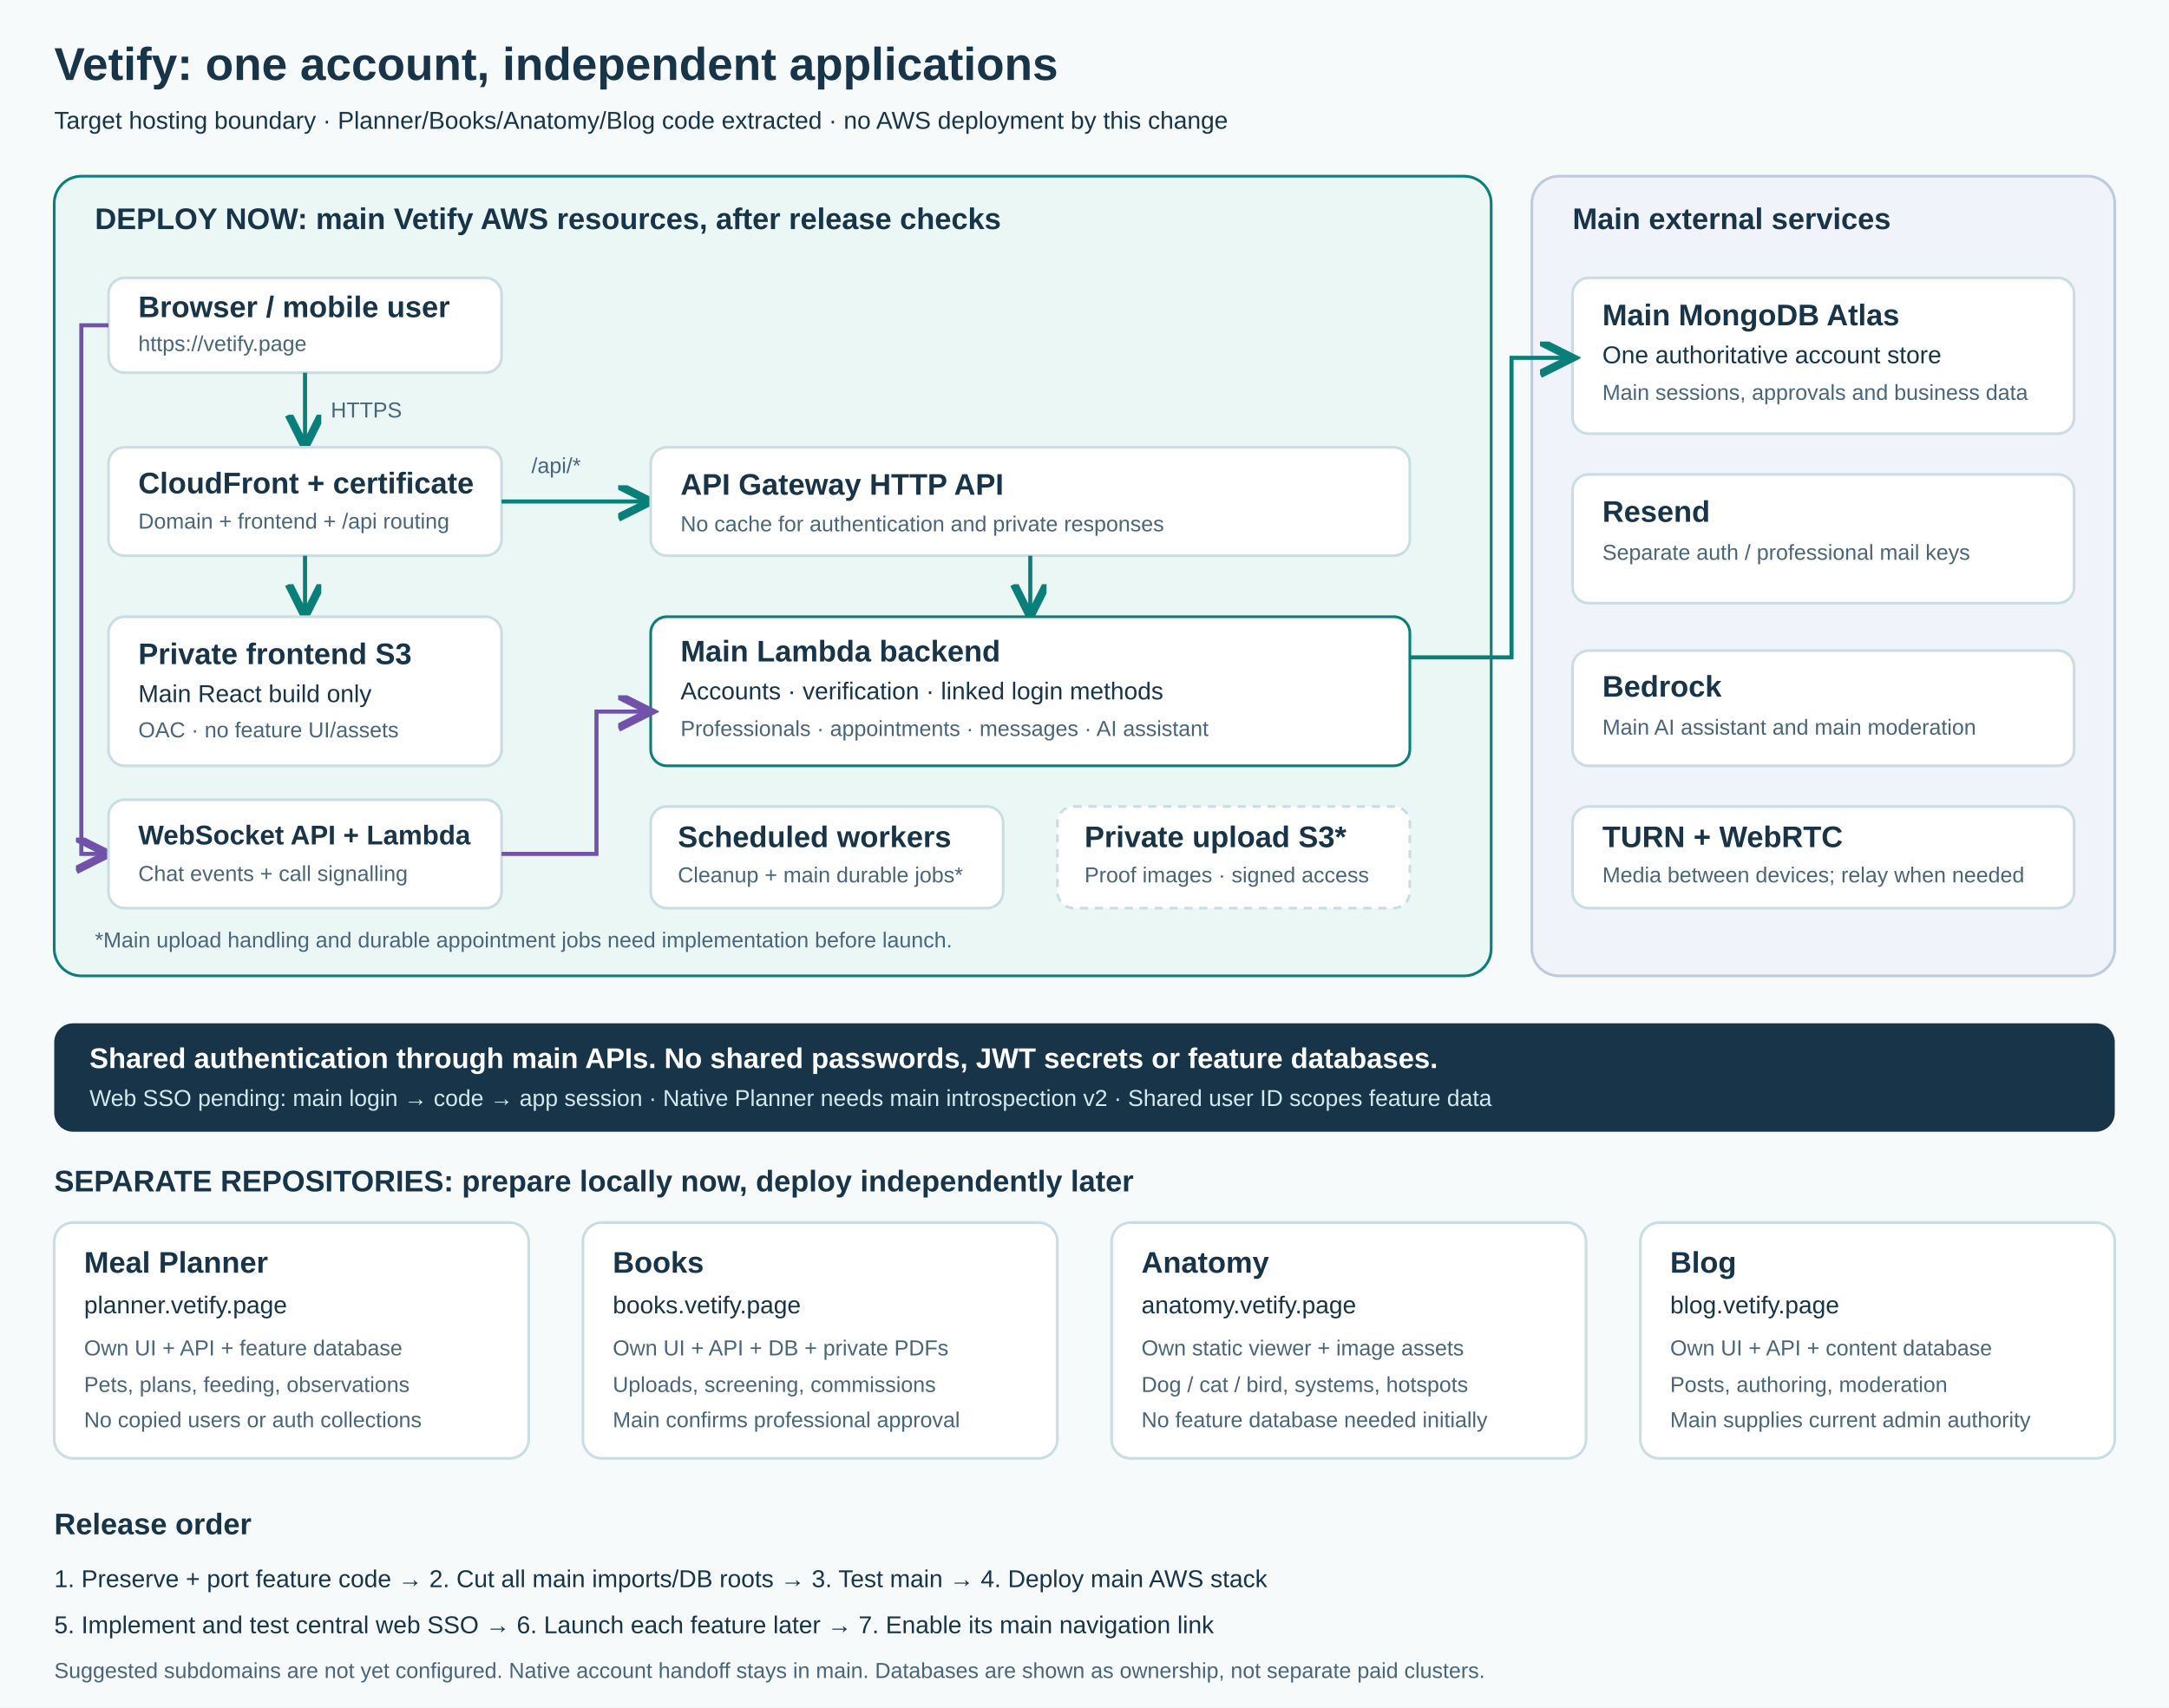
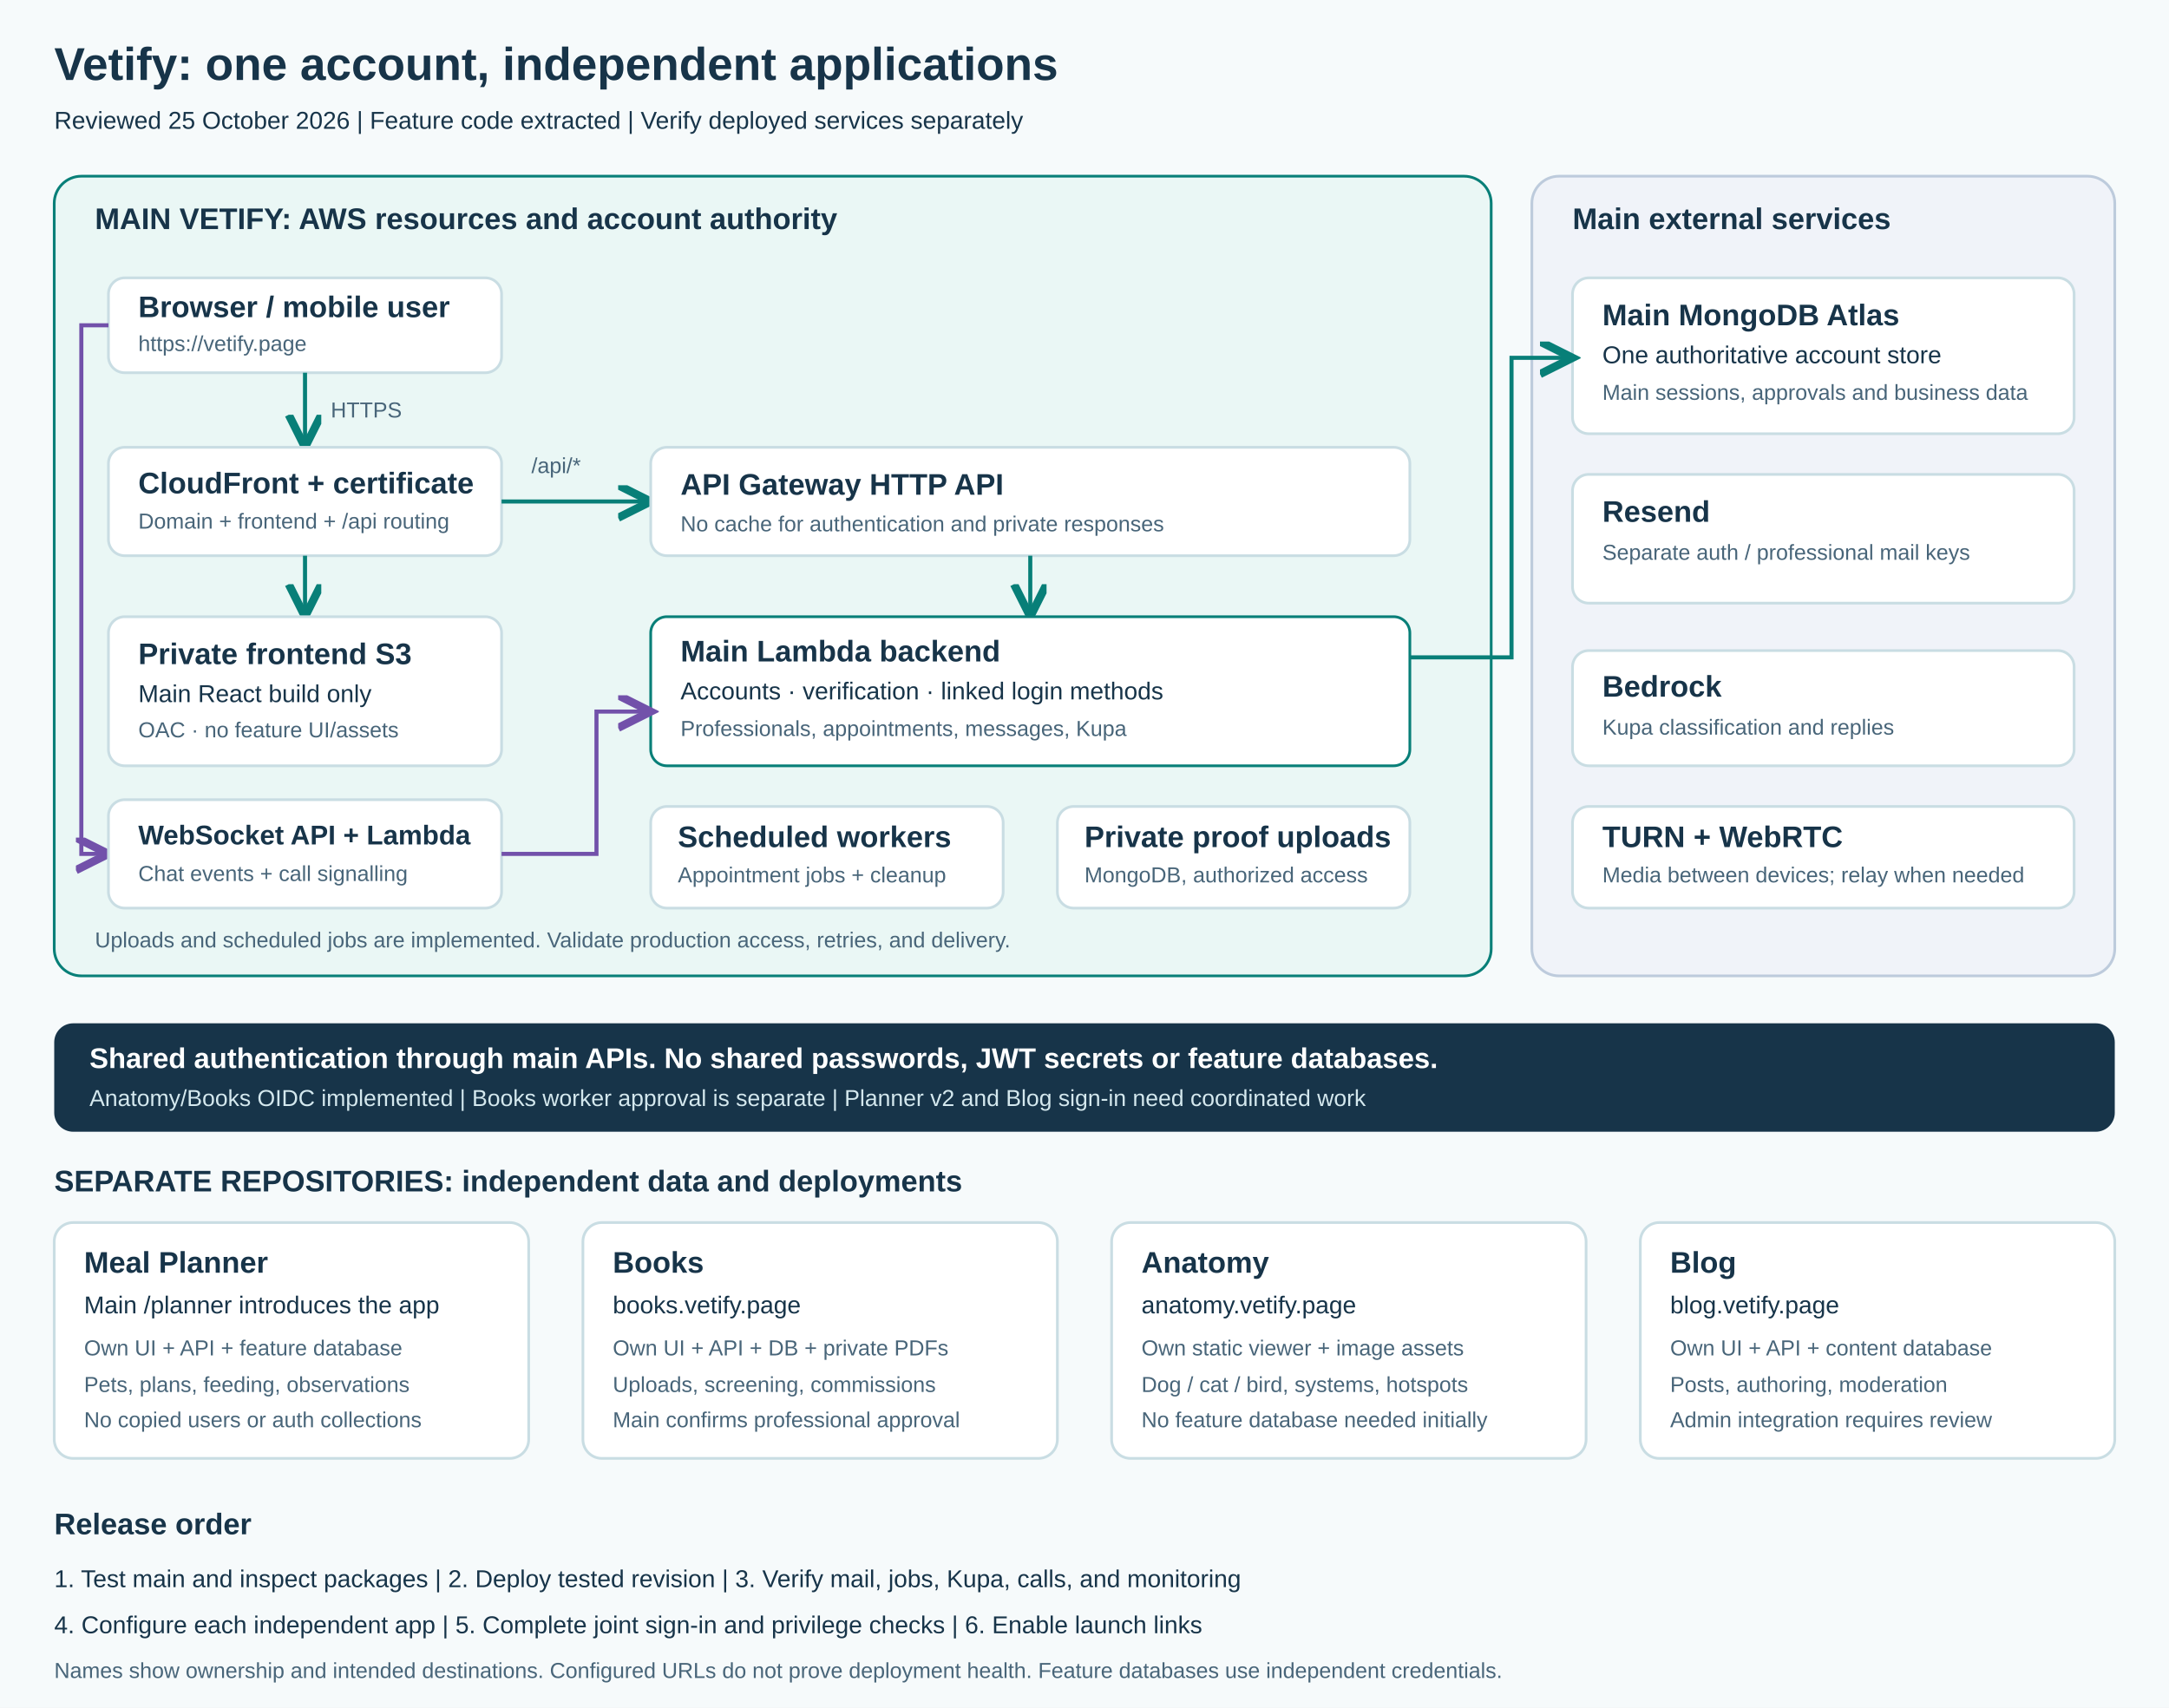
<svg xmlns="http://www.w3.org/2000/svg" width="1600" height="1260" viewBox="0 0 1600 1260" role="img" aria-labelledby="title description">
  <defs>
    <marker id="arrow" markerWidth="10" markerHeight="10" refX="8" refY="4" orient="auto">
      <path d="M0 0 L8 4 L0 8" fill="none" stroke="#087f78" stroke-width="2" />
    </marker>
    <marker id="purple" markerWidth="10" markerHeight="10" refX="8" refY="4" orient="auto">
      <path d="M0 0 L8 4 L0 8" fill="none" stroke="#7251aa" stroke-width="2" />
    </marker>
    <style>
      text { font-family: 'Segoe UI', Arial, sans-serif; fill: #173449; }
      .heading { font-size: 22px; font-weight: 700; }
      .body { font-size: 18px; }
      .small { font-size: 16px; fill: #486579; }
      .box { fill: white; stroke: #c9dde3; stroke-width: 2; }
      .flow { fill: none; stroke: #087f78; stroke-width: 3; marker-end: url(#arrow); }
      .signal { fill: none; stroke: #7251aa; stroke-width: 3; marker-end: url(#purple); }
    </style>
  </defs>
  <rect width="1600" height="1260" fill="#f6fafb" />
  <text x="40" y="59" font-size="34" font-weight="750">Vetify: one account, independent applications</text>
-   <text x="40" y="95" class="body">Target hosting boundary · Planner/Books/Anatomy/Blog code extracted · no AWS deployment by this change</text>
+   <text x="40" y="95" class="body">Reviewed 25 October 2026 | Feature code extracted | Verify deployed services separately</text>
  <rect x="40" y="130" width="1060" height="590" rx="20" fill="#eaf7f5" stroke="#087f78" stroke-width="2" />
-   <text x="70" y="169" class="heading">DEPLOY NOW: main Vetify AWS resources, after release checks</text>
+   <text x="70" y="169" class="heading">MAIN VETIFY: AWS resources and account authority</text>
  <rect x="1130" y="130" width="430" height="590" rx="20" fill="#f0f3f9" stroke="#bdcbdc" stroke-width="2" />
  <text x="1160" y="169" class="heading">Main external services</text>
  <rect x="80" y="205" width="290" height="70" rx="12" class="box" />
  <text x="102" y="234" class="heading">Browser / mobile user</text>
  <text x="102" y="259" class="small">https://vetify.page</text>
  <path d="M225 275 V330" class="flow" />
  <text x="244" y="308" class="small">HTTPS</text>
  <rect x="80" y="330" width="290" height="80" rx="12" class="box" />
  <text x="102" y="364" class="heading">CloudFront + certificate</text>
  <text x="102" y="390" class="small">Domain + frontend + /api routing</text>
  <path d="M225 410 V455" class="flow" />
  <rect x="80" y="455" width="290" height="110" rx="12" class="box" />
  <text x="102" y="490" class="heading">Private frontend S3</text>
  <text x="102" y="518" class="body">Main React build only</text>
  <text x="102" y="544" class="small">OAC · no feature UI/assets</text>
  <path d="M370 370 H480" class="flow" />
  <text x="392" y="349" class="small">/api/*</text>
  <rect x="480" y="330" width="560" height="80" rx="12" class="box" />
  <text x="502" y="365" class="heading">API Gateway HTTP API</text>
  <text x="502" y="392" class="small">No cache for authentication and private responses</text>
  <path d="M760 410 V455" class="flow" />
  <rect x="480" y="455" width="560" height="110" rx="12" fill="#fff" stroke="#087f78" stroke-width="2" />
  <text x="502" y="488" class="heading">Main Lambda backend</text>
  <text x="502" y="516" class="body">Accounts · verification · linked login methods</text>
-   <text x="502" y="543" class="small">Professionals · appointments · messages · AI assistant</text>
+   <text x="502" y="543" class="small">Professionals, appointments, messages, Kupa</text>
  <path d="M80 240 H60 V630 H80" class="signal" />
  <rect x="80" y="590" width="290" height="80" rx="12" class="box" />
  <text x="102" y="623" class="heading" style="font-size:20px">WebSocket API + Lambda</text>
  <text x="102" y="650" class="small">Chat events + call signalling</text>
  <path d="M370 630 H440 V525 H480" class="signal" />
  <rect x="480" y="595" width="260" height="75" rx="12" class="box" />
  <text x="500" y="625" class="heading">Scheduled workers</text>
-   <text x="500" y="651" class="small">Cleanup + main durable jobs*</text>
-   <rect x="780" y="595" width="260" height="75" rx="12" class="box" stroke-dasharray="6 5" />
-   <text x="800" y="625" class="heading">Private upload S3*</text>
-   <text x="800" y="651" class="small">Proof images · signed access</text>
-   <text x="70" y="699" class="small">*Main upload handling and durable appointment jobs need implementation before launch.</text>
+   <text x="500" y="651" class="small">Appointment jobs + cleanup</text>
+   <rect x="780" y="595" width="260" height="75" rx="12" class="box" />
+   <text x="800" y="625" class="heading">Private proof uploads</text>
+   <text x="800" y="651" class="small">MongoDB, authorized access</text>
+   <text x="70" y="699" class="small">Uploads and scheduled jobs are implemented. Validate production access, retries, and delivery.</text>
  <rect x="1160" y="205" width="370" height="115" rx="12" class="box" />
  <text x="1182" y="240" class="heading">Main MongoDB Atlas</text>
  <text x="1182" y="268" class="body">One authoritative account store</text>
  <text x="1182" y="295" class="small">Main sessions, approvals and business data</text>
  <path d="M1040 485 H1115 V264 H1160" class="flow" />
  <rect x="1160" y="350" width="370" height="95" rx="12" class="box" />
  <text x="1182" y="385" class="heading">Resend</text>
  <text x="1182" y="413" class="small">Separate auth / professional mail keys</text>
  <rect x="1160" y="480" width="370" height="85" rx="12" class="box" />
  <text x="1182" y="514" class="heading">Bedrock</text>
-   <text x="1182" y="542" class="small">Main AI assistant and main moderation</text>
+   <text x="1182" y="542" class="small">Kupa classification and replies</text>
  <rect x="1160" y="595" width="370" height="75" rx="12" class="box" />
  <text x="1182" y="625" class="heading">TURN + WebRTC</text>
  <text x="1182" y="651" class="small">Media between devices; relay when needed</text>
  <rect x="40" y="755" width="1520" height="80" rx="14" fill="#173449" />
  <text x="66" y="788" font-size="21" font-weight="700" style="fill:white">Shared authentication through main APIs. No shared passwords, JWT secrets or feature databases.</text>
-   <text x="66" y="816" font-size="17" style="fill:#d4e8ee">Web SSO pending: main login → code → app session · Native Planner needs main introspection v2 · Shared user ID scopes feature data</text>
-   <text x="40" y="879" class="heading">SEPARATE REPOSITORIES: prepare locally now, deploy independently later</text>
+   <text x="66" y="816" font-size="17" style="fill:#d4e8ee">Anatomy/Books OIDC implemented | Books worker approval is separate | Planner v2 and Blog sign-in need coordinated work</text>
+   <text x="40" y="879" class="heading">SEPARATE REPOSITORIES: independent data and deployments</text>
  <rect x="40" y="902" width="350" height="174" rx="14" class="box" />
  <text x="62" y="939" class="heading">Meal Planner</text>
-   <text x="62" y="969" class="body">planner.vetify.page</text>
+   <text x="62" y="969" class="body">Main /planner introduces the app</text>
  <text x="62" y="1000" class="small">Own UI + API + feature database</text>
  <text x="62" y="1027" class="small">Pets, plans, feeding, observations</text>
  <text x="62" y="1053" class="small">No copied users or auth collections</text>
  <rect x="430" y="902" width="350" height="174" rx="14" class="box" />
  <text x="452" y="939" class="heading">Books</text>
  <text x="452" y="969" class="body">books.vetify.page</text>
  <text x="452" y="1000" class="small">Own UI + API + DB + private PDFs</text>
  <text x="452" y="1027" class="small">Uploads, screening, commissions</text>
  <text x="452" y="1053" class="small">Main confirms professional approval</text>
  <rect x="820" y="902" width="350" height="174" rx="14" class="box" />
  <text x="842" y="939" class="heading">Anatomy</text>
  <text x="842" y="969" class="body">anatomy.vetify.page</text>
  <text x="842" y="1000" class="small">Own static viewer + image assets</text>
  <text x="842" y="1027" class="small">Dog / cat / bird, systems, hotspots</text>
  <text x="842" y="1053" class="small">No feature database needed initially</text>
  <rect x="1210" y="902" width="350" height="174" rx="14" class="box" />
  <text x="1232" y="939" class="heading">Blog</text>
  <text x="1232" y="969" class="body">blog.vetify.page</text>
  <text x="1232" y="1000" class="small">Own UI + API + content database</text>
  <text x="1232" y="1027" class="small">Posts, authoring, moderation</text>
-   <text x="1232" y="1053" class="small">Main supplies current admin authority</text>
+   <text x="1232" y="1053" class="small">Admin integration requires review</text>
  <text x="40" y="1132" class="heading">Release order</text>
-   <text x="40" y="1171" class="body">1. Preserve + port feature code → 2. Cut all main imports/DB roots → 3. Test main → 4. Deploy main AWS stack</text>
-   <text x="40" y="1205" class="body">5. Implement and test central web SSO → 6. Launch each feature later → 7. Enable its main navigation link</text>
-   <text x="40" y="1238" class="small">Suggested subdomains are not yet configured. Native account handoff stays in main. Databases are shown as ownership, not separate paid clusters.</text>
+   <text x="40" y="1171" class="body">1. Test main and inspect packages | 2. Deploy tested revision | 3. Verify mail, jobs, Kupa, calls, and monitoring</text>
+   <text x="40" y="1205" class="body">4. Configure each independent app | 5. Complete joint sign-in and privilege checks | 6. Enable launch links</text>
+   <text x="40" y="1238" class="small">Names show ownership and intended destinations. Configured URLs do not prove deployment health. Feature databases use independent credentials.</text>
</svg>
